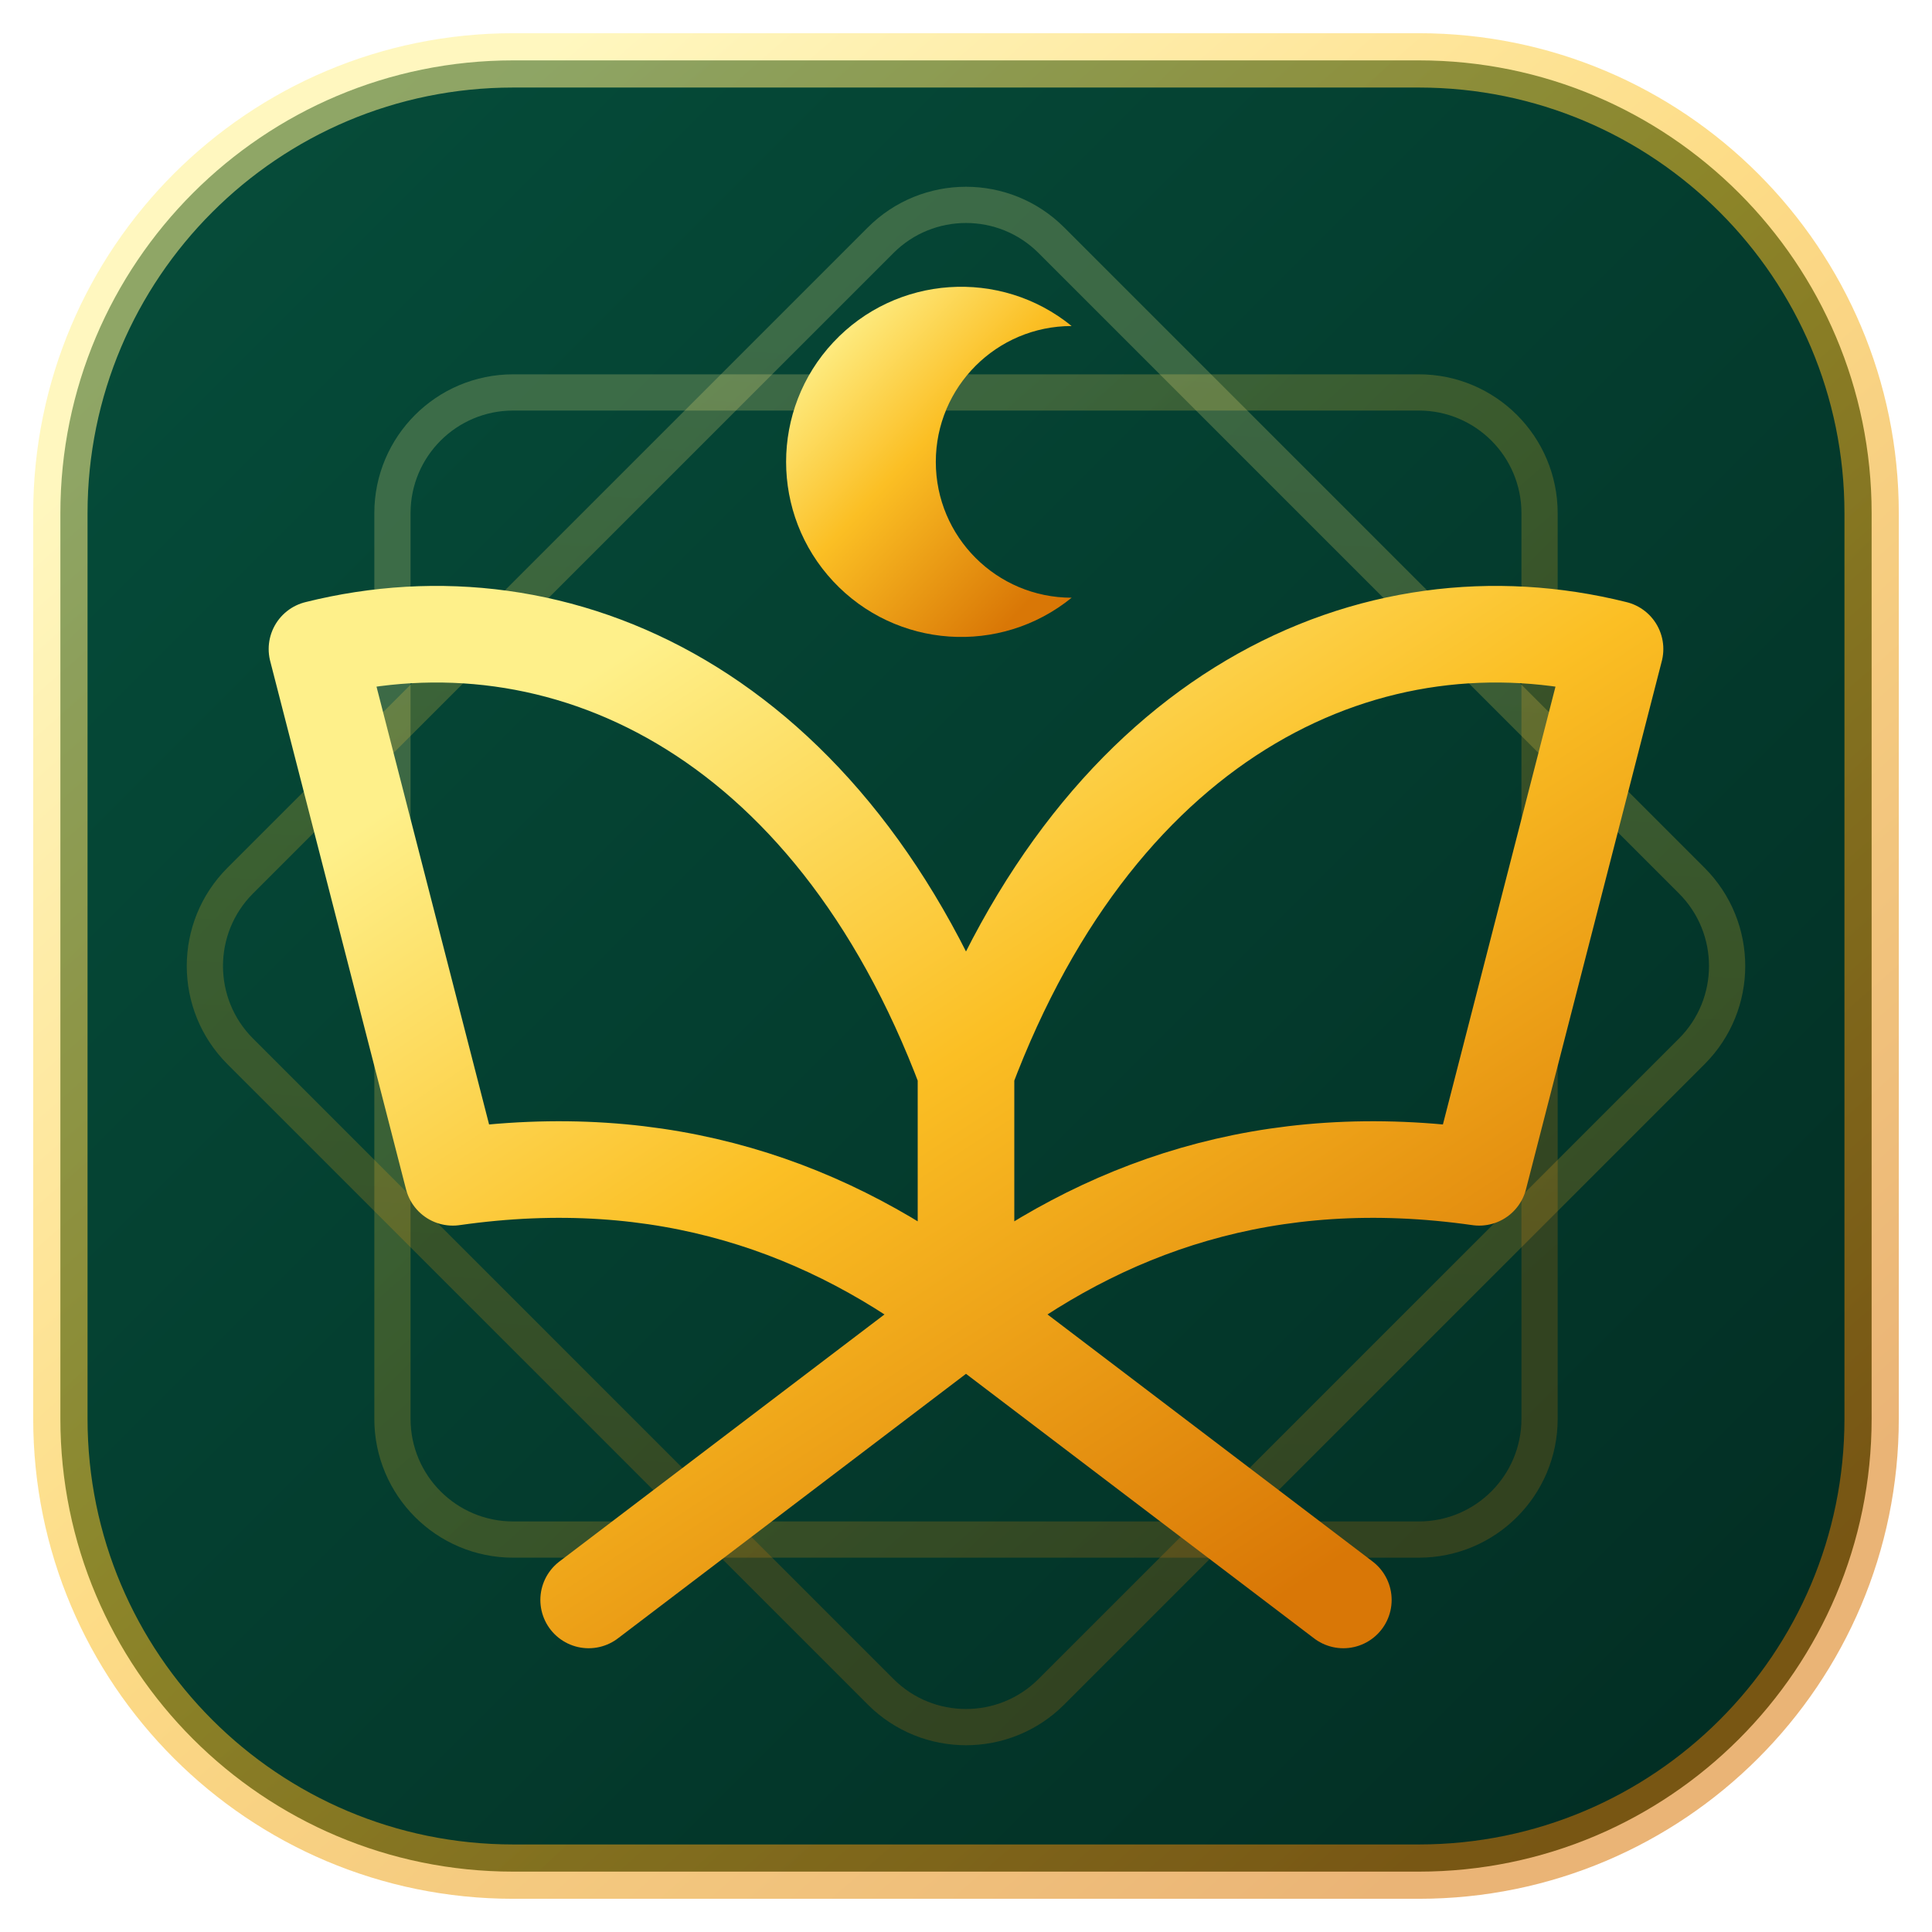
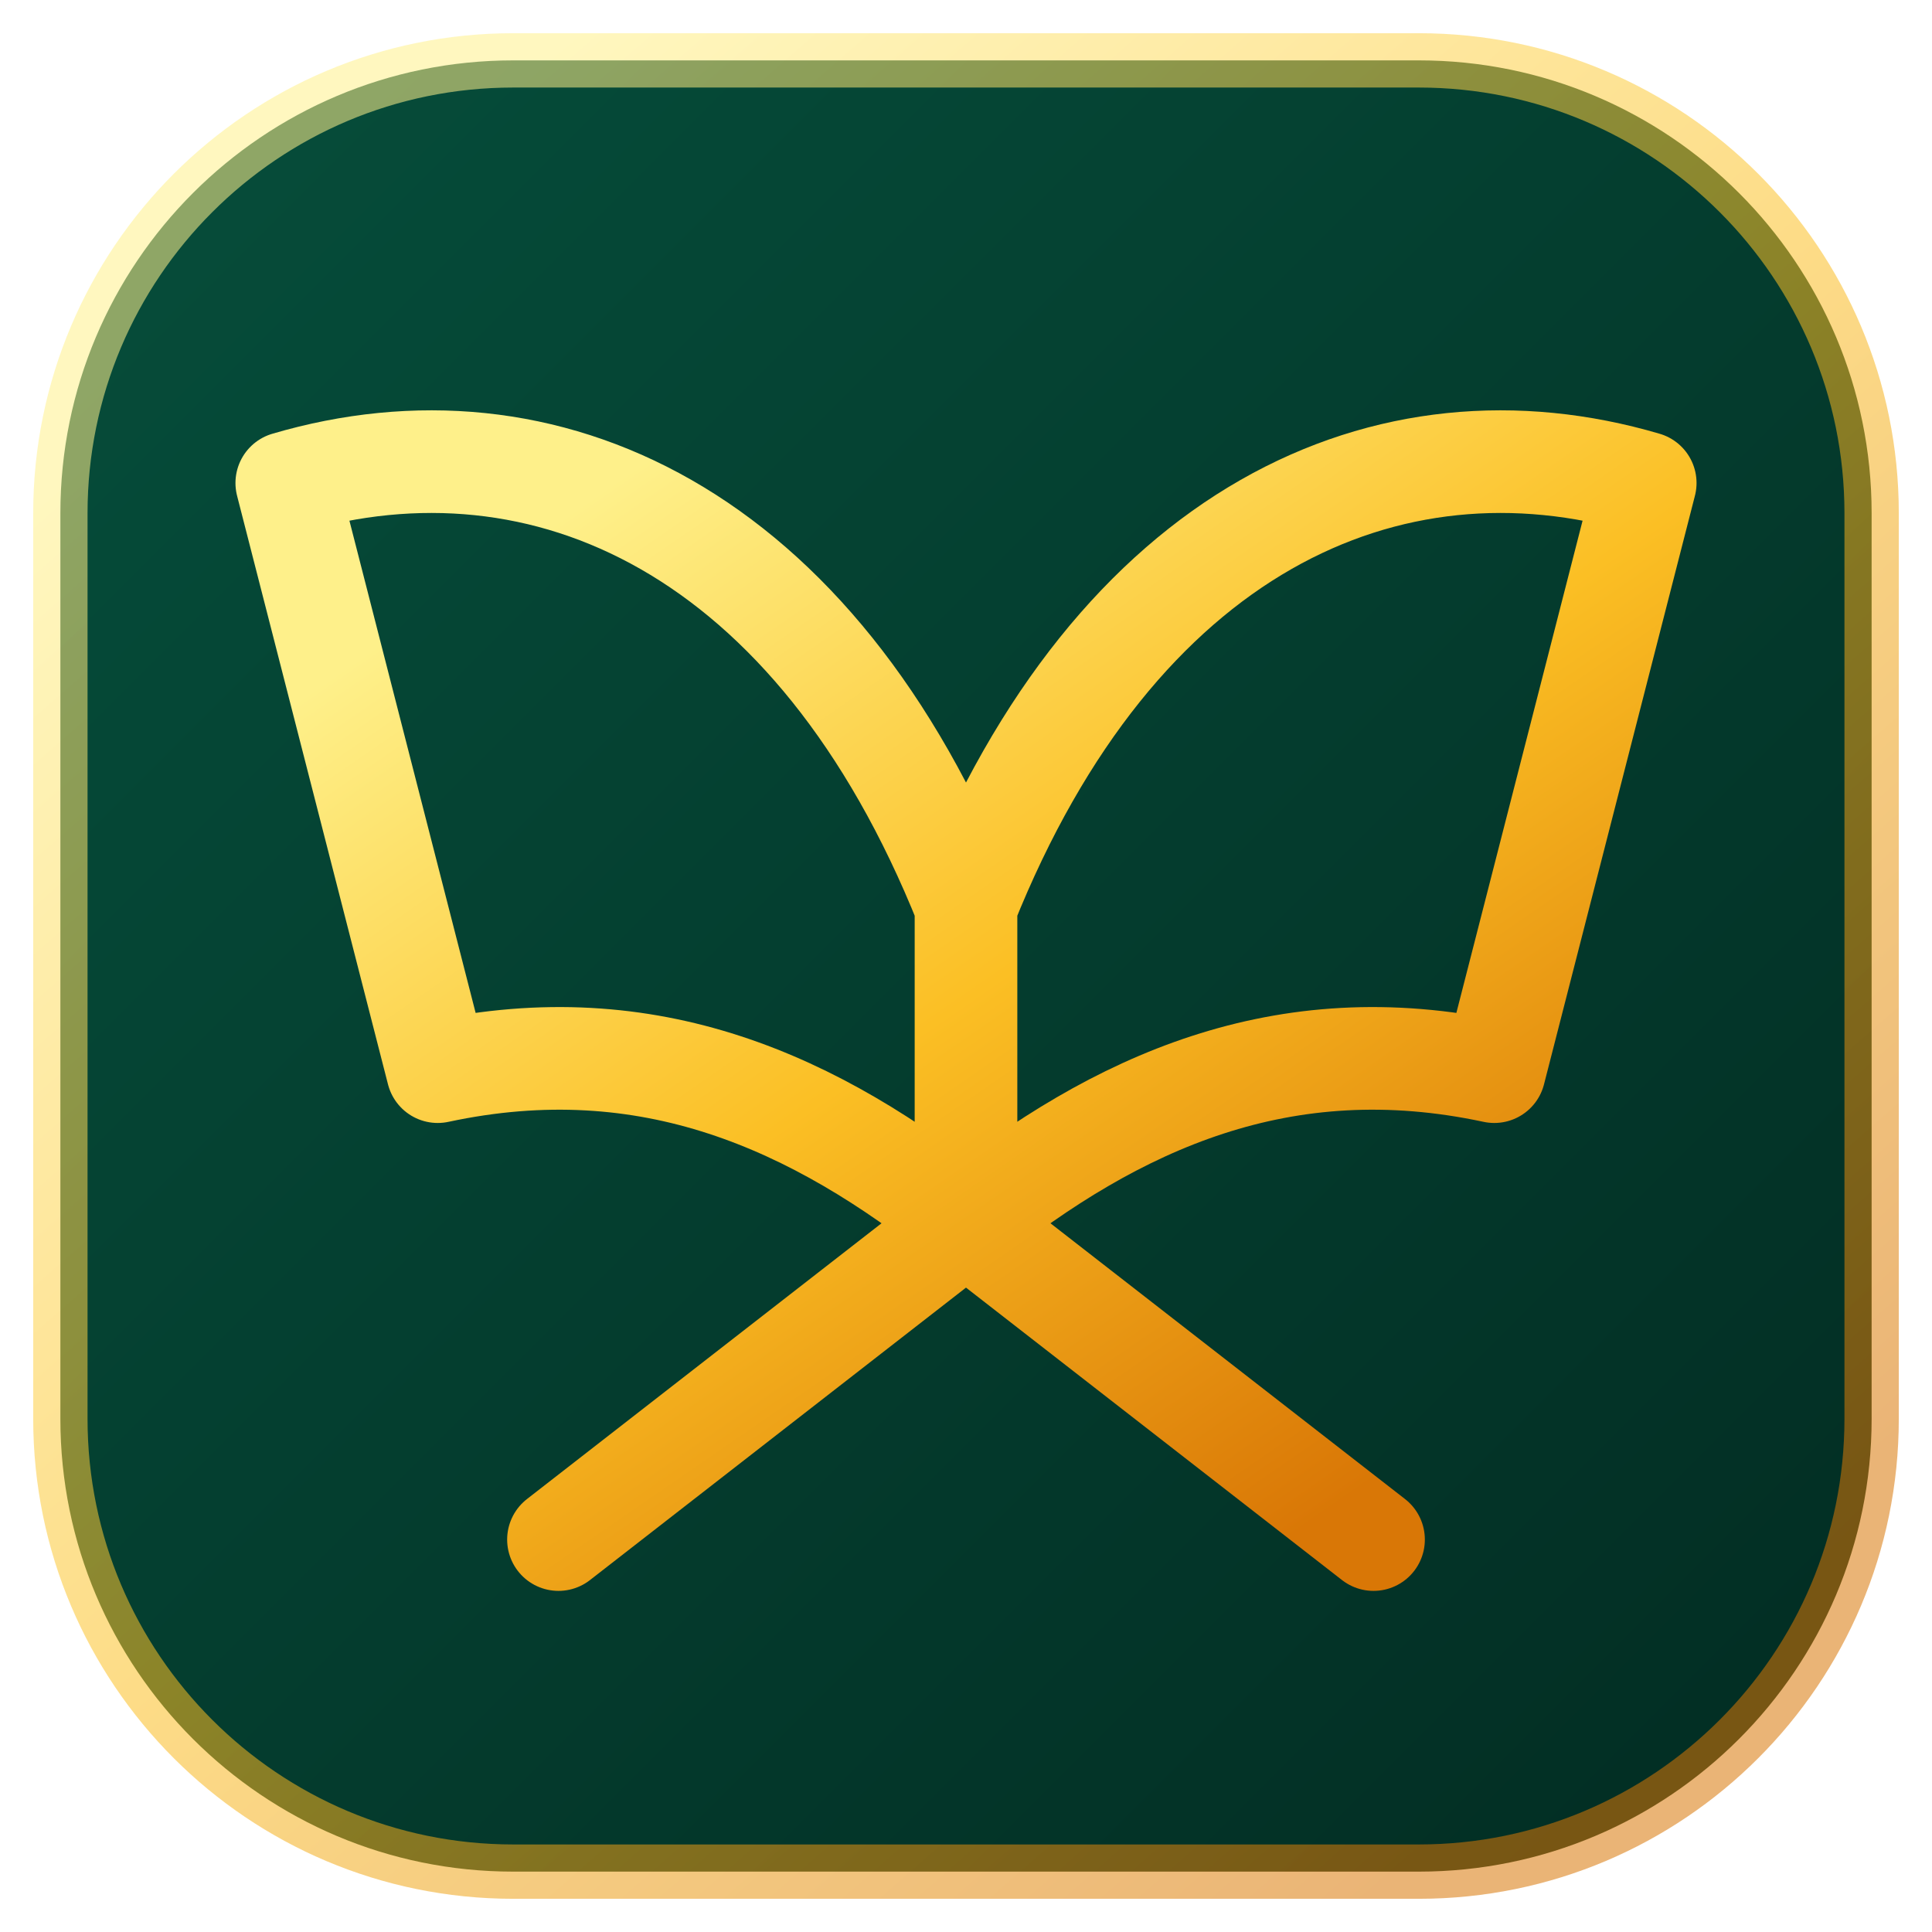
<svg xmlns="http://www.w3.org/2000/svg" viewBox="0 0 64 64">
  <defs>
    <linearGradient id="bgGrad" x1="0%" y1="0%" x2="100%" y2="100%">
      <stop offset="0%" stop-color="#064e3b" />
      <stop offset="100%" stop-color="#022c22" />
    </linearGradient>
    <linearGradient id="goldGrad" x1="15%" y1="10%" x2="85%" y2="90%">
      <stop offset="0%" stop-color="#fef08a" />
-       <stop offset="45%" stop-color="#fbbf24" />
+       <stop offset="50%" stop-color="#fbbf24" />
      <stop offset="100%" stop-color="#d97706" />
    </linearGradient>
  </defs>
  <rect x="2" y="2" width="60" height="60" rx="15" fill="url(#bgGrad)" stroke="url(#goldGrad)" stroke-opacity="0.55" stroke-width="1.8" />
-   <rect x="13" y="13" width="38" height="38" rx="4" fill="none" stroke="url(#goldGrad)" stroke-opacity="0.22" stroke-width="1.2" />
-   <rect x="13" y="13" width="38" height="38" rx="4" transform="rotate(45 32 32)" fill="none" stroke="url(#goldGrad)" stroke-opacity="0.22" stroke-width="1.2" />
-   <path d="M35.5 10.8a5.8 5.8 0 1 0 0 9 4.5 4.5 0 1 1 0-9z" fill="url(#goldGrad)" />
-   <path d="M32 35.5 C27.5 23.5 18.5 19.5 10.5 21.5 L15 39 C22 38 27.5 40 32 43.5 C36.5 40 42 38 49 39 L53.5 21.5 C45.5 19.5 36.5 23.5 32 35.5 Z M32 35.5 V43.5 M19.5 53 L32 43.5 L44.5 53" fill="none" stroke="url(#goldGrad)" stroke-width="3.2" stroke-linecap="round" stroke-linejoin="round" />
+   <path d="M32 30 C27 17.5 18 13.5 9.5 16 L14.5 35.5 C21.5 34 27 36.5 32 40.5 C37 36.5 42.5 34 49.5 35.5 L54.5 16 C46 13.5 37 17.5 32 30 Z M32 30 V40.5 M18.5 51 L32 40.5 L45.5 51" fill="none" stroke="url(#goldGrad)" stroke-width="3.4" stroke-linecap="round" stroke-linejoin="round" />
</svg>
